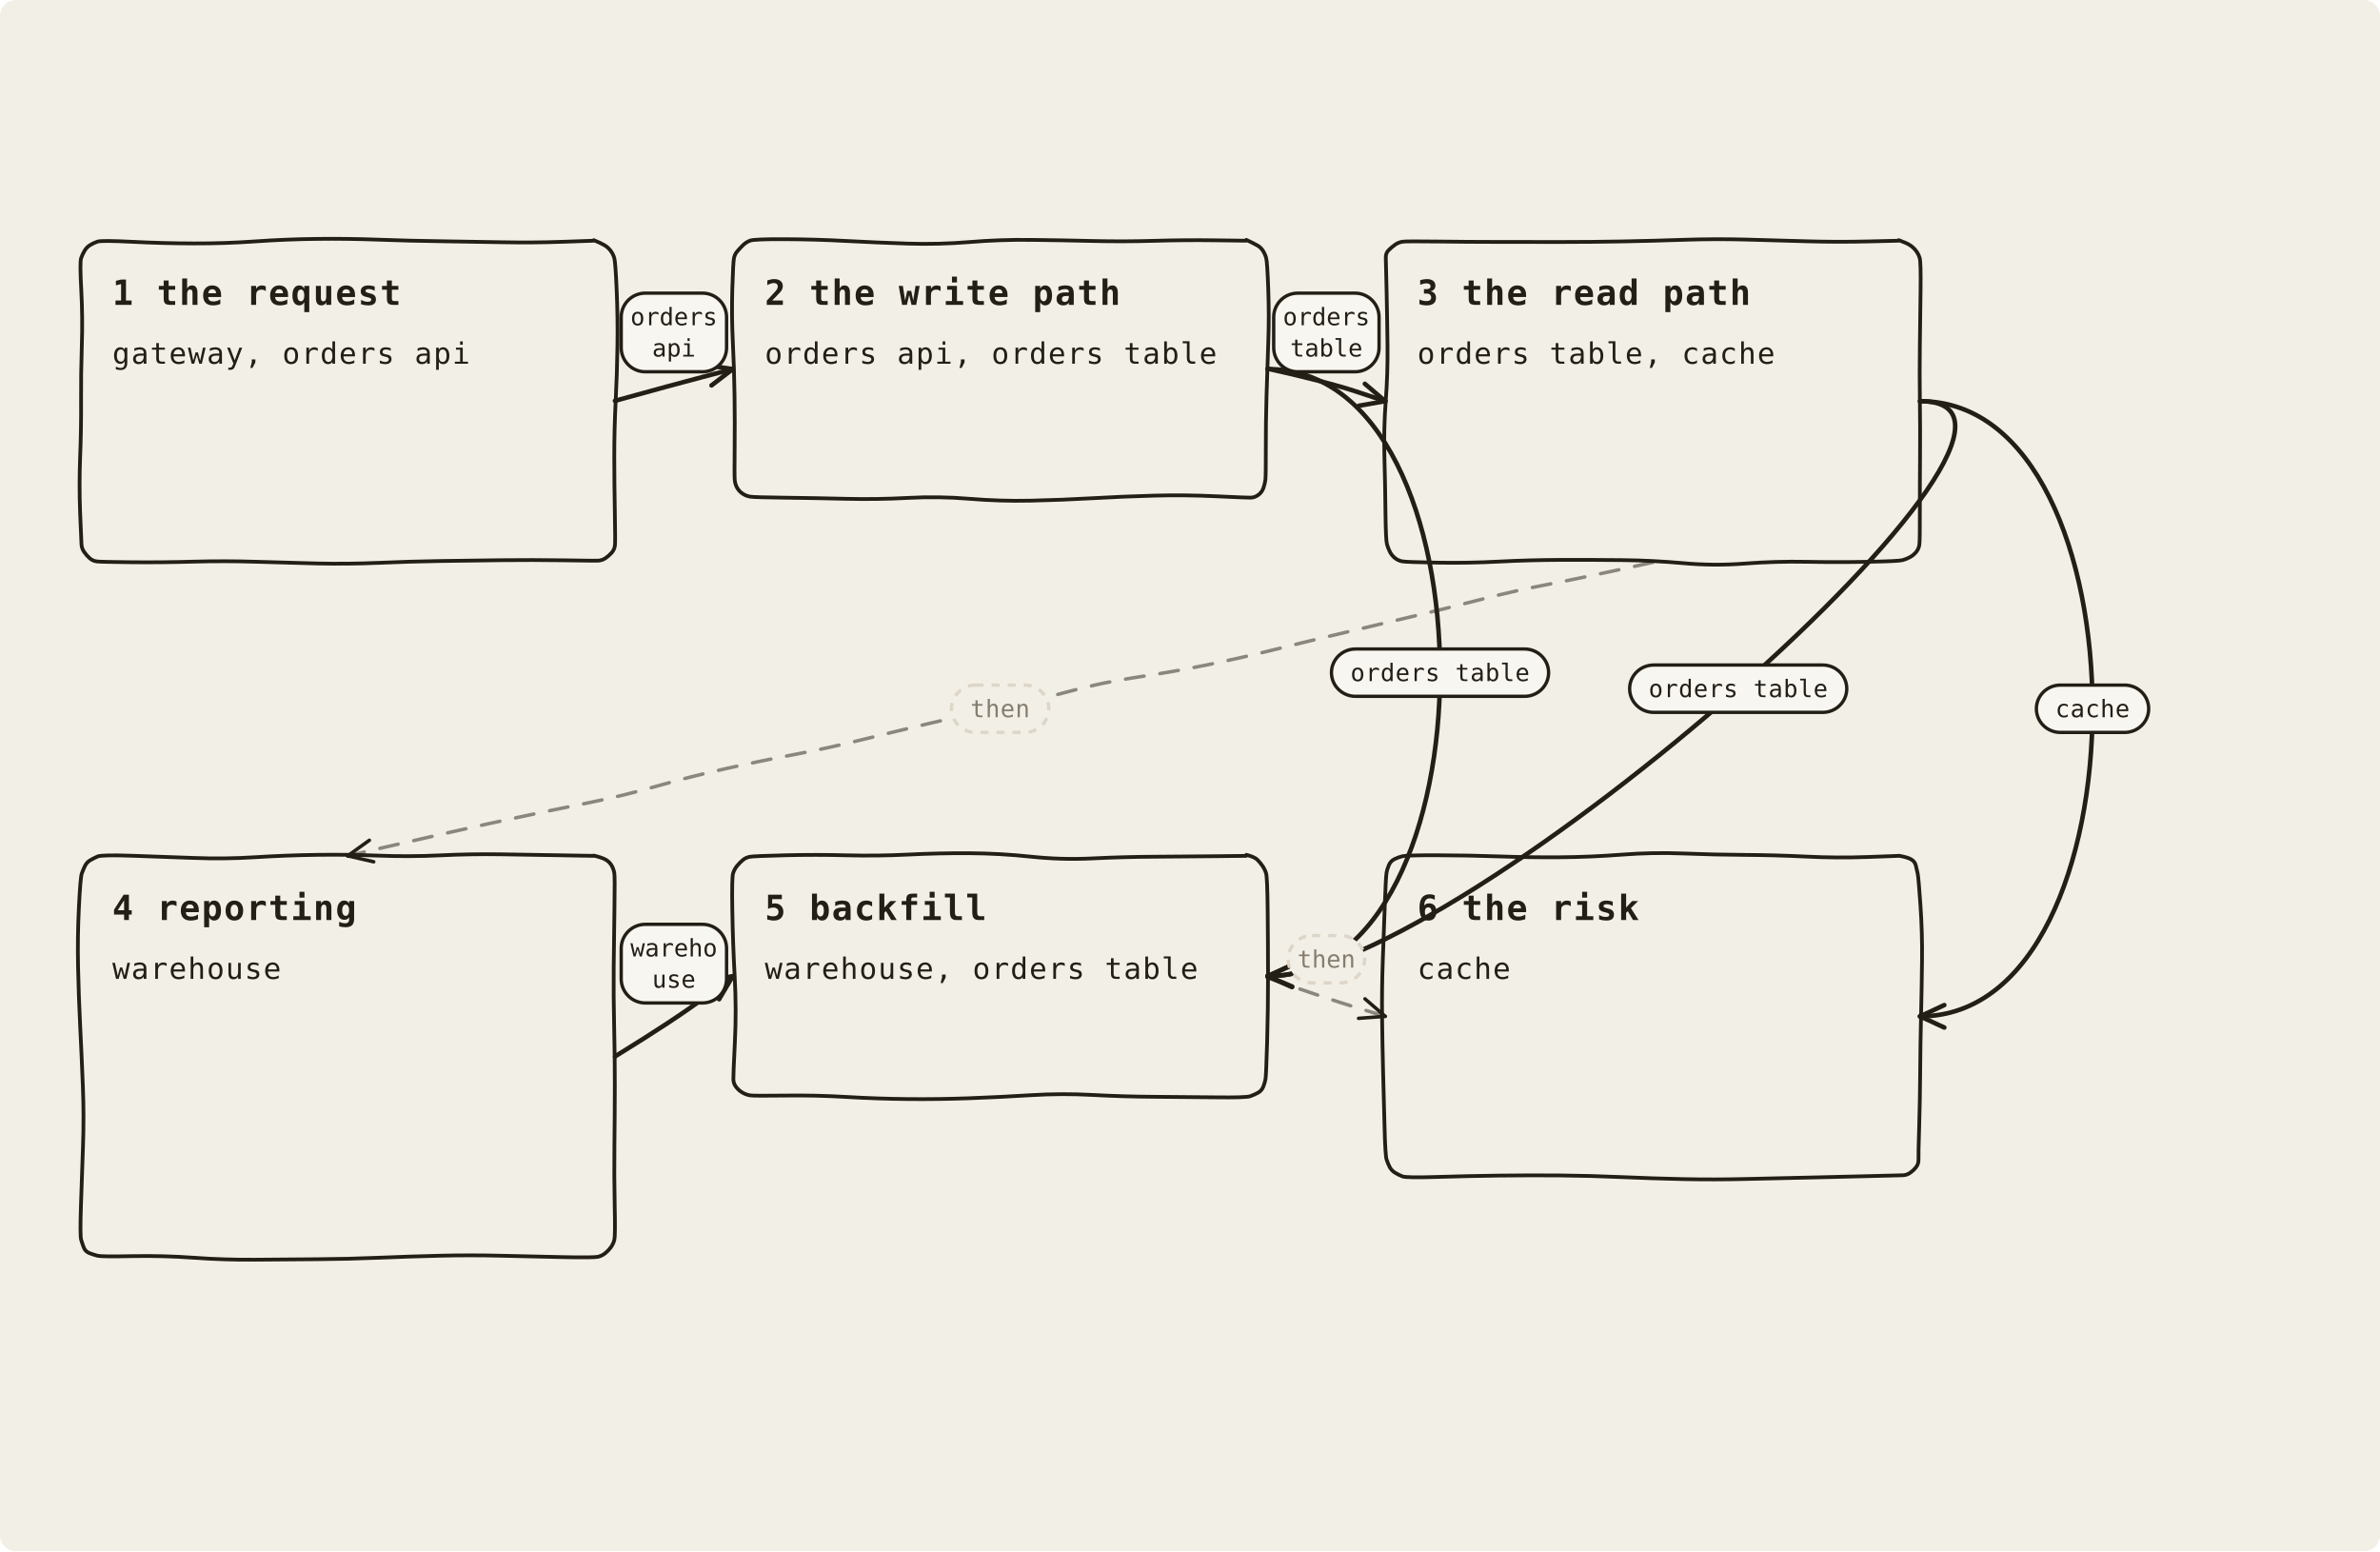
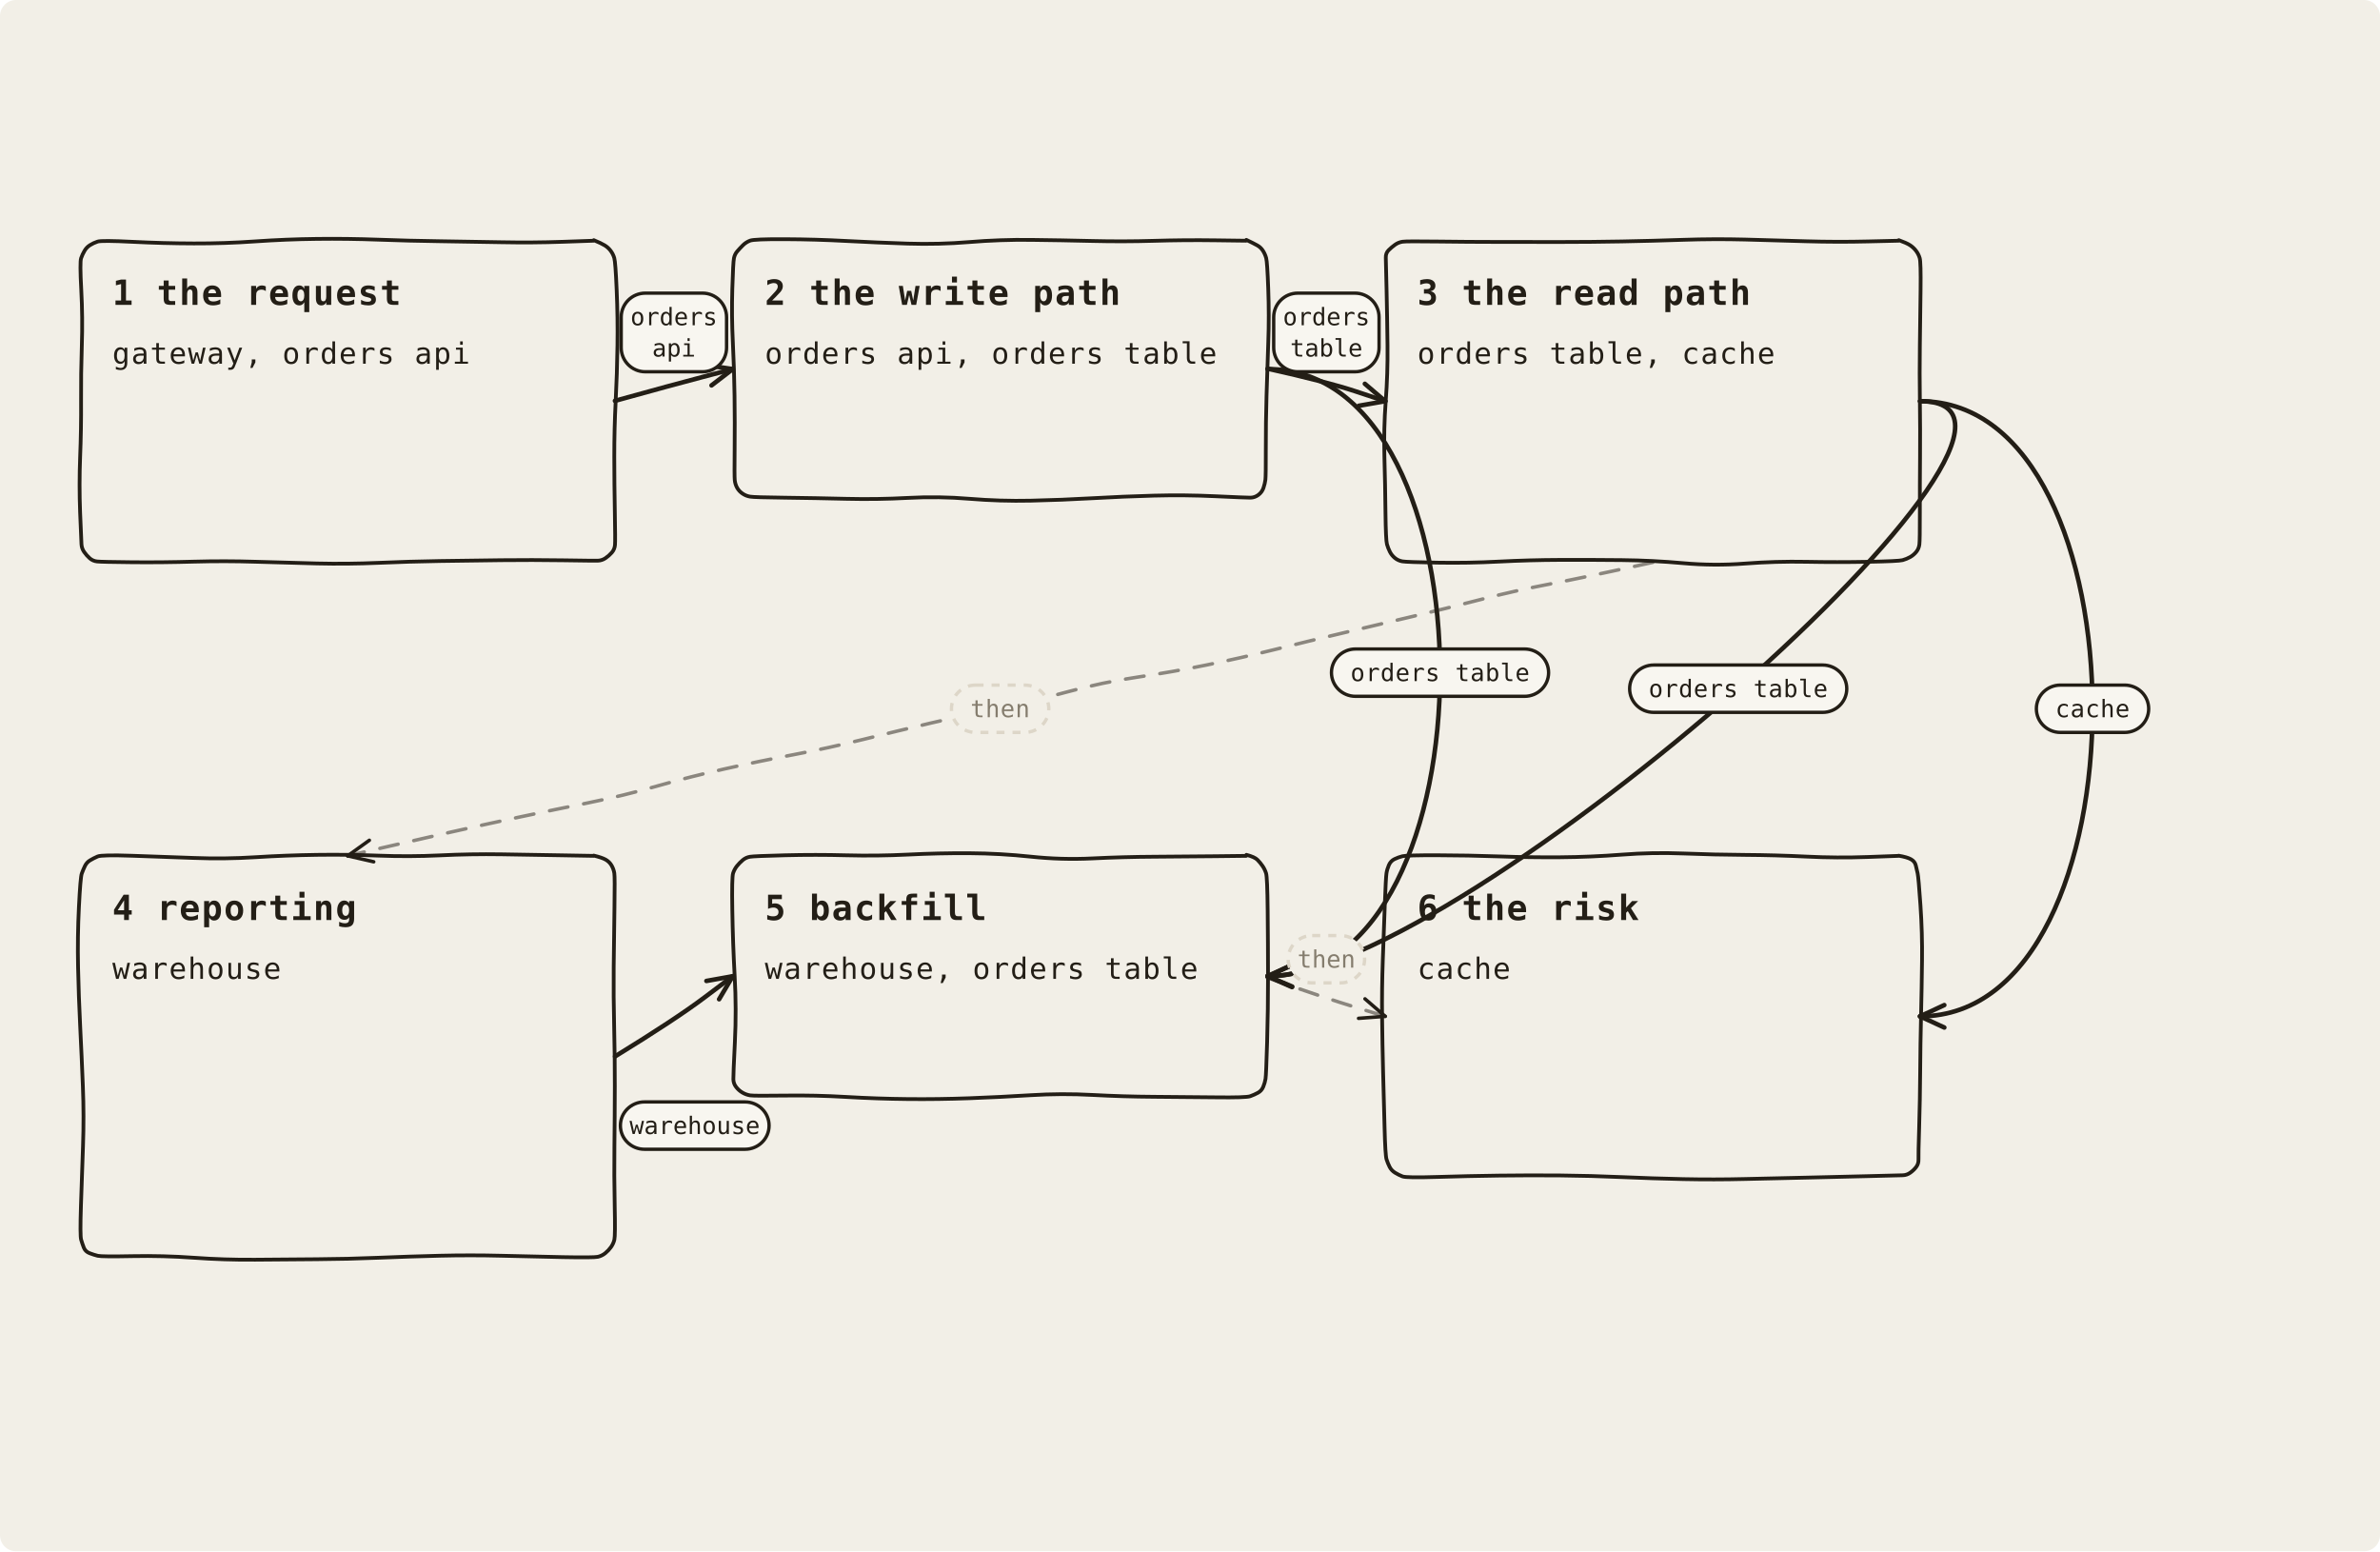
<svg xmlns="http://www.w3.org/2000/svg" viewBox="-30 -30 890 580" width="890" height="580" font-family="ui-monospace, 'SF Mono', Menlo, Consolas, monospace">
  <rect x="-30" y="-30" width="890" height="580" fill="#f2efe7" rx="6" />
  <path class="s" d="M192.04 59.79Q194.84 60.94 196.12 61.73Q197.41 62.51 198.34 63.74Q199.27 64.96 199.71 66.48Q200.16 68 200.6 78.4Q201.05 88.8 200.9 99.2Q200.76 109.6 200.23 120Q199.7 130.4 199.71 140.8Q199.72 151.2 199.92 161.61Q200.11 172.02 199.98 173.69Q199.85 175.37 198.8 176.58Q197.74 177.79 196.42 178.69Q195.1 179.58 193.55 179.63Q192 179.67 180.5 179.49Q169 179.32 157.5 179.45Q146 179.58 134.5 179.76Q123 179.94 111.5 180.44Q100 180.94 88.5 180.67Q77 180.39 65.5 180.03Q54 179.67 42.5 179.99Q31 180.32 19.49 180.22Q7.98 180.11 6.34 179.93Q4.69 179.76 3.52 178.7Q2.35 177.65 1.46 176.36Q0.57 175.07 0.47 173.53Q0.37 172 -0.04 161.6Q-0.44 151.2 -0.03 140.8Q0.39 130.4 0.32 120Q0.25 109.6 0.6 99.2Q0.95 88.8 0.39 78.38Q-0.18 67.96 0.33 66.53Q0.83 65.09 1.62 63.76Q2.4 62.43 3.69 61.63Q4.98 60.83 6.49 60.33Q8 59.83 19.5 60.41Q31 60.99 42.5 61.02Q54 61.06 65.5 60.25Q77 59.45 88.5 59.32Q100 59.18 111.5 59.61Q123 60.04 134.5 60.19Q146 60.34 157.5 60.57Q169 60.8 180.5 60.4L192 60Z" fill="none" stroke="#231e16" stroke-width="1.4" stroke-linejoin="round" stroke-linecap="round" />
  <text class="t" x="12" y="84" fill="#231e16" font-size="13" font-weight="700" text-anchor="start" letter-spacing="0.04em">1  the request</text>
  <text class="t" x="12" y="106" fill="#231e16" font-size="11" font-weight="400" text-anchor="start" letter-spacing="0.04em">gateway, orders api</text>
  <path class="s" d="M436.06 59.68Q438.81 60.99 440.13 61.73Q441.46 62.47 442.27 63.74Q443.08 65 443.49 66.5Q443.9 68 444.26 78Q444.63 88 444.27 98Q443.91 108 443.62 118Q443.33 128 443.35 137.94Q443.37 147.87 443.2 149.35Q443.02 150.82 442.47 152.43Q441.92 154.04 440.55 155.05Q439.19 156.05 437.6 156.07Q436 156.08 424.5 155.54Q413 155 401.5 155.31Q390 155.62 378.5 156.28Q367 156.94 355.5 157.19Q344 157.44 332.5 156.49Q321 155.53 309.5 156.16Q298 156.78 286.5 156.5Q275 156.22 263.5 156.08Q252.01 155.95 250.47 155.68Q248.92 155.42 247.64 154.53Q246.35 153.65 245.62 152.33Q244.9 151 244.76 149.5Q244.61 148 244.72 138Q244.82 128 244.68 118Q244.55 108 244.05 98Q243.55 88 243.85 78.02Q244.15 68.03 244.46 66.54Q244.76 65.04 245.72 63.94Q246.67 62.84 247.8 61.71Q248.93 60.58 250.47 59.98Q252 59.37 263.5 59.43Q275 59.48 286.5 60.1Q298 60.71 309.5 61.08Q321 61.45 332.5 60.5Q344 59.55 355.5 59.69Q367 59.82 378.5 60.1Q390 60.38 401.5 60.04Q413 59.69 424.5 59.85L436 60Z" fill="none" stroke="#231e16" stroke-width="1.4" stroke-linejoin="round" stroke-linecap="round" />
  <text class="t" x="256" y="84" fill="#231e16" font-size="13" font-weight="700" text-anchor="start" letter-spacing="0.04em">2  the write path</text>
  <text class="t" x="256" y="106" fill="#231e16" font-size="11" font-weight="400" text-anchor="start" letter-spacing="0.04em">orders api, orders table</text>
  <path class="s" d="M680.04 59.79Q682.92 60.82 684.2 61.64Q685.48 62.46 686.44 63.7Q687.41 64.94 687.87 66.47Q688.33 68 688.2 78.4Q688.07 88.8 687.93 99.2Q687.79 109.6 687.94 120Q688.08 130.4 688 140.8Q687.91 151.2 687.93 161.59Q687.95 171.99 687.75 173.58Q687.55 175.17 686.57 176.36Q685.59 177.55 684.29 178.28Q682.99 179.01 681.49 179.43Q680 179.84 668.5 180.05Q657 180.27 645.5 180.05Q634 179.83 622.5 180.71Q611 181.6 599.5 180.57Q588 179.54 576.5 179.42Q565 179.3 553.5 179.34Q542 179.38 530.5 179.97Q519 180.57 507.48 180.37Q495.97 180.17 494.38 179.89Q492.8 179.6 491.6 178.61Q490.41 177.62 489.74 176.29Q489.08 174.97 488.65 173.48Q488.22 172 488.1 161.6Q487.99 151.2 487.7 140.8Q487.41 130.4 488.19 120Q488.98 109.6 488.86 99.2Q488.74 88.8 488.51 78.43Q488.28 68.06 488.22 66.35Q488.16 64.64 489.28 63.53Q490.39 62.42 491.67 61.51Q492.94 60.6 494.47 60.37Q496 60.15 507.5 60.3Q519 60.45 530.5 60.46Q542 60.47 553.5 60.48Q565 60.48 576.5 60.27Q588 60.06 599.5 59.66Q611 59.27 622.5 59.56Q634 59.86 645.5 60.21Q657 60.55 668.5 60.27L680 60Z" fill="none" stroke="#231e16" stroke-width="1.4" stroke-linejoin="round" stroke-linecap="round" />
  <text class="t" x="500" y="84" fill="#231e16" font-size="13" font-weight="700" text-anchor="start" letter-spacing="0.04em">3  the read path</text>
  <text class="t" x="500" y="106" fill="#231e16" font-size="11" font-weight="400" text-anchor="start" letter-spacing="0.04em">orders table, cache</text>
  <path class="s" d="M192.02 289.89Q195.06 290.61 196.47 291.4Q197.88 292.2 198.68 293.56Q199.47 294.92 199.72 296.46Q199.96 298 199.78 309.17Q199.59 320.33 199.49 331.5Q199.39 342.67 199.66 353.83Q199.93 365 199.91 376.17Q199.89 387.33 199.76 398.5Q199.63 409.67 199.87 420.84Q200.11 432.02 199.74 433.53Q199.36 435.04 198.47 436.29Q197.58 437.54 196.34 438.55Q195.1 439.56 193.55 439.91Q192 440.25 180.5 440.03Q169 439.81 157.5 439.51Q146 439.22 134.5 439.5Q123 439.78 111.5 440.26Q100 440.74 88.5 440.81Q77 440.88 65.5 440.99Q54 441.09 42.5 440.26Q31 439.43 19.51 439.66Q8.02 439.89 6.55 439.53Q5.09 439.17 3.5 438.56Q1.92 437.94 1.35 436.49Q0.78 435.03 0.34 433.51Q-0.1 432 0.27 420.83Q0.64 409.67 1.04 398.5Q1.43 387.33 0.99 376.17Q0.55 365 -0.01 353.83Q-0.57 342.67 -0.81 331.5Q-1.05 320.33 -0.49 309.17Q0.07 298.01 0.57 296.63Q1.07 295.24 1.74 293.84Q2.4 292.43 3.7 291.66Q4.99 290.89 6.5 290.23Q8 289.57 19.5 289.96Q31 290.34 42.5 290.78Q54 291.23 65.5 290.5Q77 289.78 88.5 289.62Q100 289.46 111.5 289.91Q123 290.36 134.5 289.81Q146 289.25 157.5 289.42Q169 289.6 180.5 289.8L192 290Z" fill="none" stroke="#231e16" stroke-width="1.4" stroke-linejoin="round" stroke-linecap="round" />
  <text class="t" x="12" y="314" fill="#231e16" font-size="13" font-weight="700" text-anchor="start" letter-spacing="0.04em">4  reporting</text>
  <text class="t" x="12" y="336" fill="#231e16" font-size="11" font-weight="400" text-anchor="start" letter-spacing="0.04em">warehouse</text>
  <path class="s" d="M436.08 289.61Q439.19 290.41 440.25 291.5Q441.3 292.58 442.14 293.8Q442.98 295.02 443.45 296.51Q443.92 298 444.04 310.33Q444.17 322.67 444.18 335Q444.19 347.33 443.84 359.62Q443.48 371.9 443.25 373.35Q443.01 374.81 442.4 376.32Q441.78 377.84 440.41 378.58Q439.05 379.32 437.52 379.87Q436 380.43 424.5 380.28Q413 380.14 401.5 380.08Q390 380.01 378.5 379.39Q367 378.76 355.5 379.48Q344 380.19 332.5 380.62Q321 381.04 309.5 380.93Q298 380.82 286.5 380.14Q275 379.46 263.52 379.62Q252.04 379.78 250.52 379.55Q248.99 379.31 247.63 378.51Q246.26 377.71 245.27 376.42Q244.28 375.13 244.24 373.56Q244.2 372 244.81 359.67Q245.42 347.33 244.73 335Q244.05 322.67 243.85 310.3Q243.64 297.93 244.15 296.45Q244.65 294.97 245.59 293.79Q246.53 292.62 247.73 291.6Q248.93 290.58 250.47 290.33Q252 290.07 263.5 289.78Q275 289.49 286.5 289.79Q298 290.09 309.5 289.52Q321 288.94 332.5 289.01Q344 289.08 355.5 290.3Q367 291.52 378.5 290.95Q390 290.38 401.5 290.32Q413 290.26 424.5 290.13L436 290Z" fill="none" stroke="#231e16" stroke-width="1.4" stroke-linejoin="round" stroke-linecap="round" />
  <text class="t" x="256" y="314" fill="#231e16" font-size="13" font-weight="700" text-anchor="start" letter-spacing="0.04em">5  backfill</text>
  <text class="t" x="256" y="336" fill="#231e16" font-size="11" font-weight="400" text-anchor="start" letter-spacing="0.04em">warehouse, orders table</text>
  <path class="s" d="M680.01 289.94Q683.16 290.46 684.6 291.27Q686.05 292.08 686.41 293.57Q686.76 295.06 687.1 296.53Q687.43 298 688.15 308.4Q688.87 318.8 688.74 329.2Q688.62 339.6 688.37 350Q688.12 360.4 688.05 370.8Q687.98 381.2 687.67 391.54Q687.35 401.87 687.42 403.5Q687.49 405.12 686.54 406.35Q685.6 407.57 684.33 408.47Q683.06 409.38 681.53 409.42Q680 409.46 668.5 409.75Q657 410.04 645.5 410.3Q634 410.55 622.5 410.82Q611 411.1 599.5 410.86Q588 410.62 576.5 410.11Q565 409.6 553.5 409.49Q542 409.39 530.5 409.54Q519 409.69 507.46 410.05Q495.92 410.41 494.46 409.85Q493.01 409.29 491.68 408.47Q490.35 407.65 489.66 406.32Q488.98 404.99 488.5 403.49Q488.02 402 487.76 391.6Q487.49 381.2 487.21 370.8Q486.94 360.4 486.83 350Q486.72 339.6 487.09 329.2Q487.45 318.8 487.84 308.42Q488.23 298.05 488.47 296.52Q488.7 295 489.37 293.45Q490.05 291.9 491.48 291.21Q492.92 290.52 494.46 290.13Q496 289.74 507.5 289.77Q519 289.8 530.5 290.2Q542 290.61 553.5 290.52Q565 290.43 576.5 289.54Q588 288.65 599.5 289.11Q611 289.57 622.5 289.64Q634 289.71 645.5 290.27Q657 290.84 668.5 290.42L680 290Z" fill="none" stroke="#231e16" stroke-width="1.4" stroke-linejoin="round" stroke-linecap="round" />
  <text class="t" x="500" y="314" fill="#231e16" font-size="13" font-weight="700" text-anchor="start" letter-spacing="0.04em">6  the risk</text>
  <text class="t" x="500" y="336" fill="#231e16" font-size="11" font-weight="400" text-anchor="start" letter-spacing="0.04em">cache</text>
  <path class="s" d="M199.96 119.87Q221.94 113.78 232.97 110.89L244 108" fill="none" stroke="#231e16" stroke-width="1.7" stroke-linejoin="round" stroke-linecap="round" />
  <path class="s" d="M234.11 106.53L244 108" fill="none" stroke="#231e16" stroke-width="1.7" stroke-linejoin="round" stroke-linecap="round" />
  <path class="s" d="M236.07 114.1L244 108" fill="none" stroke="#231e16" stroke-width="1.7" stroke-linejoin="round" stroke-linecap="round" />
  <path class="s" d="M444.05 107.83Q466.33 112.8 477.16 116.4L488 120" fill="none" stroke="#231e16" stroke-width="1.7" stroke-linejoin="round" stroke-linecap="round" />
  <path class="s" d="M480.39 113.5L488 120" fill="none" stroke="#231e16" stroke-width="1.7" stroke-linejoin="round" stroke-linecap="round" />
  <path class="s" d="M478.15 121.71L488 120" fill="none" stroke="#231e16" stroke-width="1.7" stroke-linejoin="round" stroke-linecap="round" />
  <path class="s" d="M444 108C530 108 530 335 444 335" fill="none" stroke="#231e16" stroke-width="1.7" stroke-linejoin="round" stroke-linecap="round" />
  <path class="s" d="M453.23 338.87L444 335" fill="none" stroke="#231e16" stroke-width="1.7" stroke-linejoin="round" stroke-linecap="round" />
  <path class="s" d="M453.11 330.88L444 335" fill="none" stroke="#231e16" stroke-width="1.7" stroke-linejoin="round" stroke-linecap="round" />
  <path class="s" d="M588.06 180.26Q562.35 185.93 549.41 188.39Q536.47 190.85 523.72 194.15Q510.97 197.45 498.16 200.5Q485.35 203.56 472.54 206.58Q459.73 209.6 446.95 212.79Q434.17 215.98 421.27 218.62Q408.37 221.25 395.31 223.18Q382.25 225.11 369.54 228.58Q356.83 232.06 343.93 234.68Q331.02 237.3 318.21 240.32Q305.4 243.34 292.62 246.51Q279.84 249.68 266.89 252.14Q253.95 254.59 241.11 257.46Q228.26 260.32 215.58 263.94Q202.9 267.57 189.99 270.17Q177.08 272.76 164.21 275.5Q151.33 278.24 138.49 281.14Q125.65 284.04 112.82 287.02L100 290" fill="none" stroke="#231e16" stroke-width="1.3" stroke-linejoin="round" stroke-linecap="round" stroke-dasharray="7 6" opacity="0.5" />
  <path class="s" d="M109.75 292.22L100 290" fill="none" stroke="#231e16" stroke-width="1.3" stroke-linejoin="round" stroke-linecap="round" />
  <path class="s" d="M108.12 284.17L100 290" fill="none" stroke="#231e16" stroke-width="1.3" stroke-linejoin="round" stroke-linecap="round" />
  <path class="s" d="M688 120C760 120 516 335 444 335" fill="none" stroke="#231e16" stroke-width="1.7" stroke-linejoin="round" stroke-linecap="round" />
  <path class="s" d="M453.14 339.06L444 335" fill="none" stroke="#231e16" stroke-width="1.7" stroke-linejoin="round" stroke-linecap="round" />
  <path class="s" d="M453.07 330.79L444 335" fill="none" stroke="#231e16" stroke-width="1.7" stroke-linejoin="round" stroke-linecap="round" />
  <path class="s" d="M688 120C774 120 774 350 688 350" fill="none" stroke="#231e16" stroke-width="1.7" stroke-linejoin="round" stroke-linecap="round" />
  <path class="s" d="M697.08 354.19L688 350" fill="none" stroke="#231e16" stroke-width="1.7" stroke-linejoin="round" stroke-linecap="round" />
  <path class="s" d="M697.07 345.79L688 350" fill="none" stroke="#231e16" stroke-width="1.7" stroke-linejoin="round" stroke-linecap="round" />
  <path class="s" d="M199.99 364.99Q222.7 351.03 233.35 343.01L244 335" fill="none" stroke="#231e16" stroke-width="1.7" stroke-linejoin="round" stroke-linecap="round" />
  <path class="s" d="M234.16 336.77L244 335" fill="none" stroke="#231e16" stroke-width="1.7" stroke-linejoin="round" stroke-linecap="round" />
  <path class="s" d="M238.91 343.61L244 335" fill="none" stroke="#231e16" stroke-width="1.7" stroke-linejoin="round" stroke-linecap="round" />
  <path class="s" d="M443.82 335.54Q465.75 343.22 476.88 346.61L488 350" fill="none" stroke="#231e16" stroke-width="1.3" stroke-linejoin="round" stroke-linecap="round" stroke-dasharray="7 6" opacity="0.5" />
  <path class="s" d="M480.43 343.46L488 350" fill="none" stroke="#231e16" stroke-width="1.3" stroke-linejoin="round" stroke-linecap="round" />
  <path class="s" d="M478.03 350.75L488 350" fill="none" stroke="#231e16" stroke-width="1.3" stroke-linejoin="round" stroke-linecap="round" />
  <rect class="maplabel" x="202.3" y="79.6" width="39.4" height="29.4" rx="9" fill="#f8f6f0" stroke="#231e16" stroke-width="1.25" />
  <text class="t" x="222" y="91.6" fill="#231e16" font-size="9" font-weight="400" text-anchor="middle" letter-spacing="0em">orders</text>
  <text class="t" x="222" y="103.3" fill="#231e16" font-size="9" font-weight="400" text-anchor="middle" letter-spacing="0em">api</text>
  <rect class="maplabel" x="446.3" y="79.6" width="39.4" height="29.4" rx="9" fill="#f8f6f0" stroke="#231e16" stroke-width="1.25" />
  <text class="t" x="466" y="91.6" fill="#231e16" font-size="9" font-weight="400" text-anchor="middle" letter-spacing="0em">orders</text>
  <text class="t" x="466" y="103.3" fill="#231e16" font-size="9" font-weight="400" text-anchor="middle" letter-spacing="0em">table</text>
  <rect class="maplabel" x="467.9" y="212.65" width="81.2" height="17.7" rx="9" fill="#f8f6f0" stroke="#231e16" stroke-width="1.25" />
  <text class="t" x="508.5" y="224.65" fill="#231e16" font-size="9" font-weight="400" text-anchor="middle" letter-spacing="0.02em">orders table</text>
  <rect class="maplabel" x="325.8" y="226.15" width="36.4" height="17.7" rx="9" fill="#f2efe7" stroke="#ddd6c8" stroke-width="1.25" stroke-dasharray="3 3" />
  <text class="t" x="344" y="238.15" fill="#857d6e" font-size="9" font-weight="400" text-anchor="middle" letter-spacing="0.02em">then</text>
  <rect class="maplabel" x="579.4" y="218.65" width="81.2" height="17.7" rx="9" fill="#f8f6f0" stroke="#231e16" stroke-width="1.25" />
  <text class="t" x="620" y="230.65" fill="#231e16" font-size="9" font-weight="400" text-anchor="middle" letter-spacing="0.02em">orders table</text>
  <rect class="maplabel" x="731.5" y="226.15" width="42" height="17.7" rx="9" fill="#f8f6f0" stroke="#231e16" stroke-width="1.25" />
  <text class="t" x="752.5" y="238.15" fill="#231e16" font-size="9" font-weight="400" text-anchor="middle" letter-spacing="0.02em">cache</text>
-   <rect class="maplabel" x="202.3" y="315.6" width="39.4" height="29.4" rx="9" fill="#f8f6f0" stroke="#231e16" stroke-width="1.25" />
-   <text class="t" x="222" y="327.6" fill="#231e16" font-size="9" font-weight="400" text-anchor="middle" letter-spacing="0em">wareho</text>
-   <text class="t" x="222" y="339.3" fill="#231e16" font-size="9" font-weight="400" text-anchor="middle" letter-spacing="0em">use</text>
+   <rect class="maplabel" x="202" y="382" width="55.6" height="17.7" rx="9" fill="#f8f6f0" stroke="#231e16" stroke-width="1.25" />
+   <text class="t" x="229.8" y="394" fill="#231e16" font-size="9" font-weight="400" text-anchor="middle" letter-spacing="0em">warehouse</text>
  <rect class="maplabel" x="451.7" y="319.8" width="28.6" height="17.7" rx="9" fill="#f2efe7" stroke="#ddd6c8" stroke-width="1.25" stroke-dasharray="3 3" />
  <text class="t" x="466" y="331.8" fill="#857d6e" font-size="9" font-weight="400" text-anchor="middle" letter-spacing="0em">then</text>
</svg>
